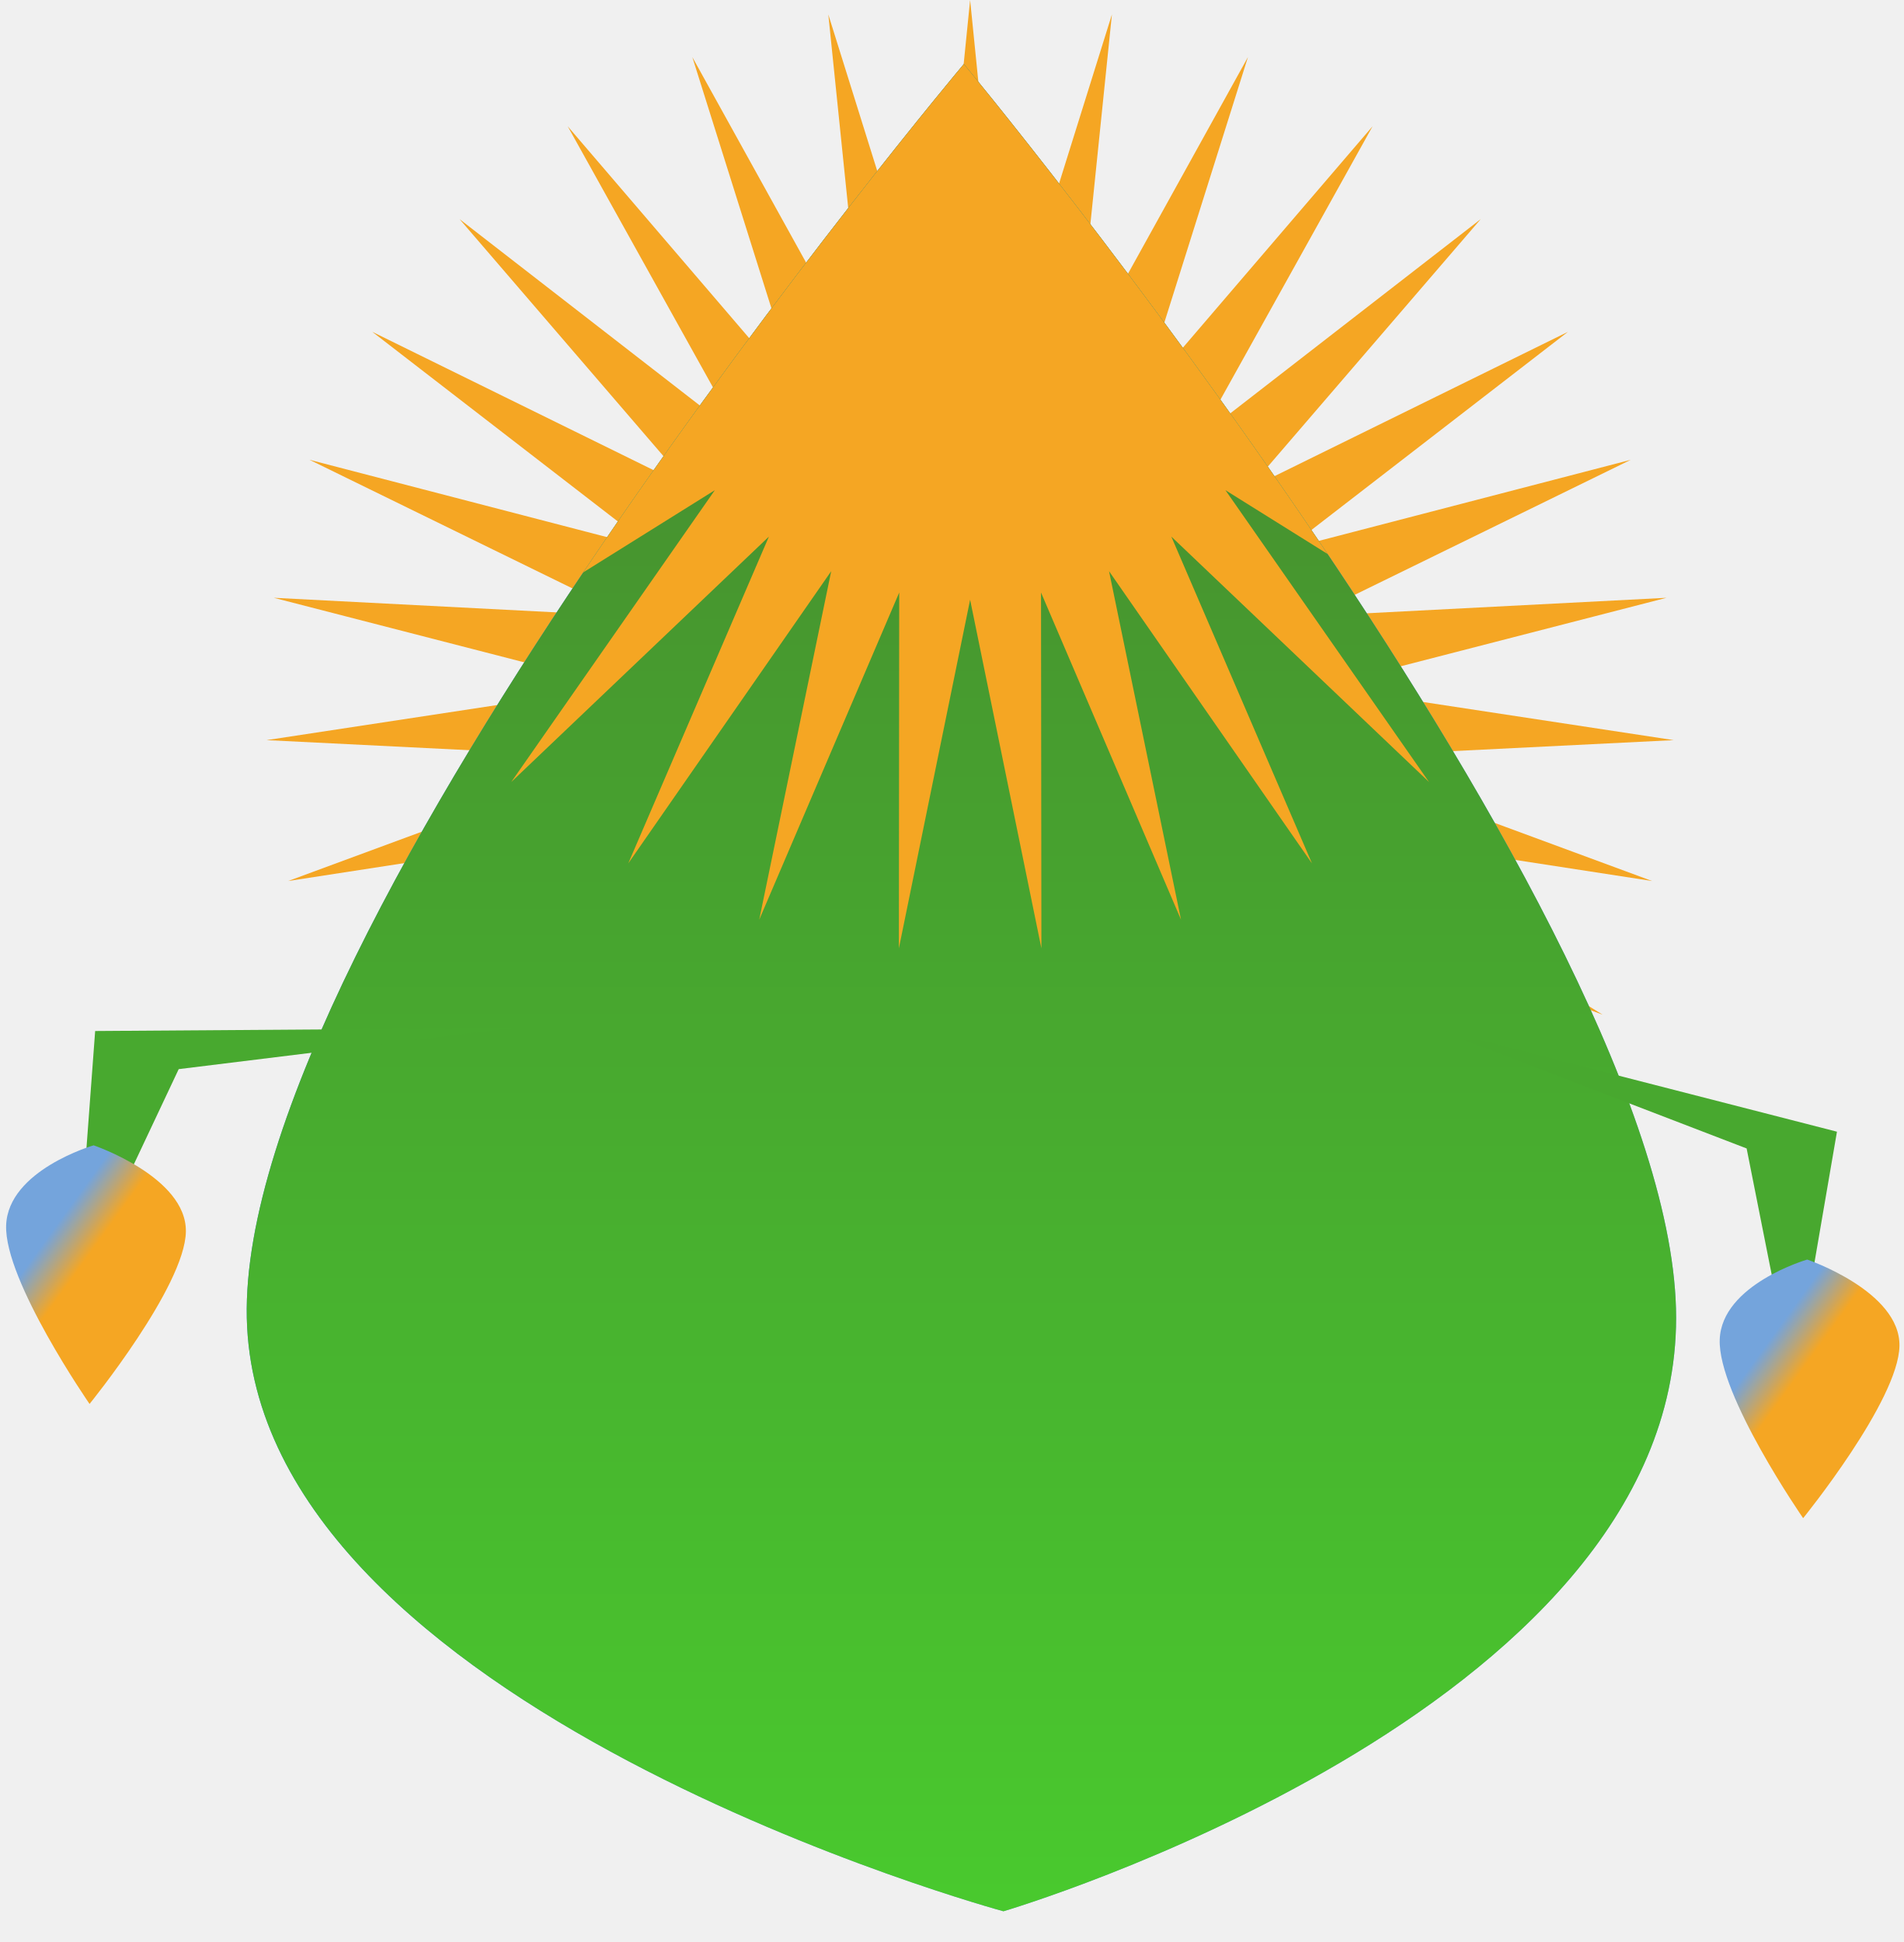
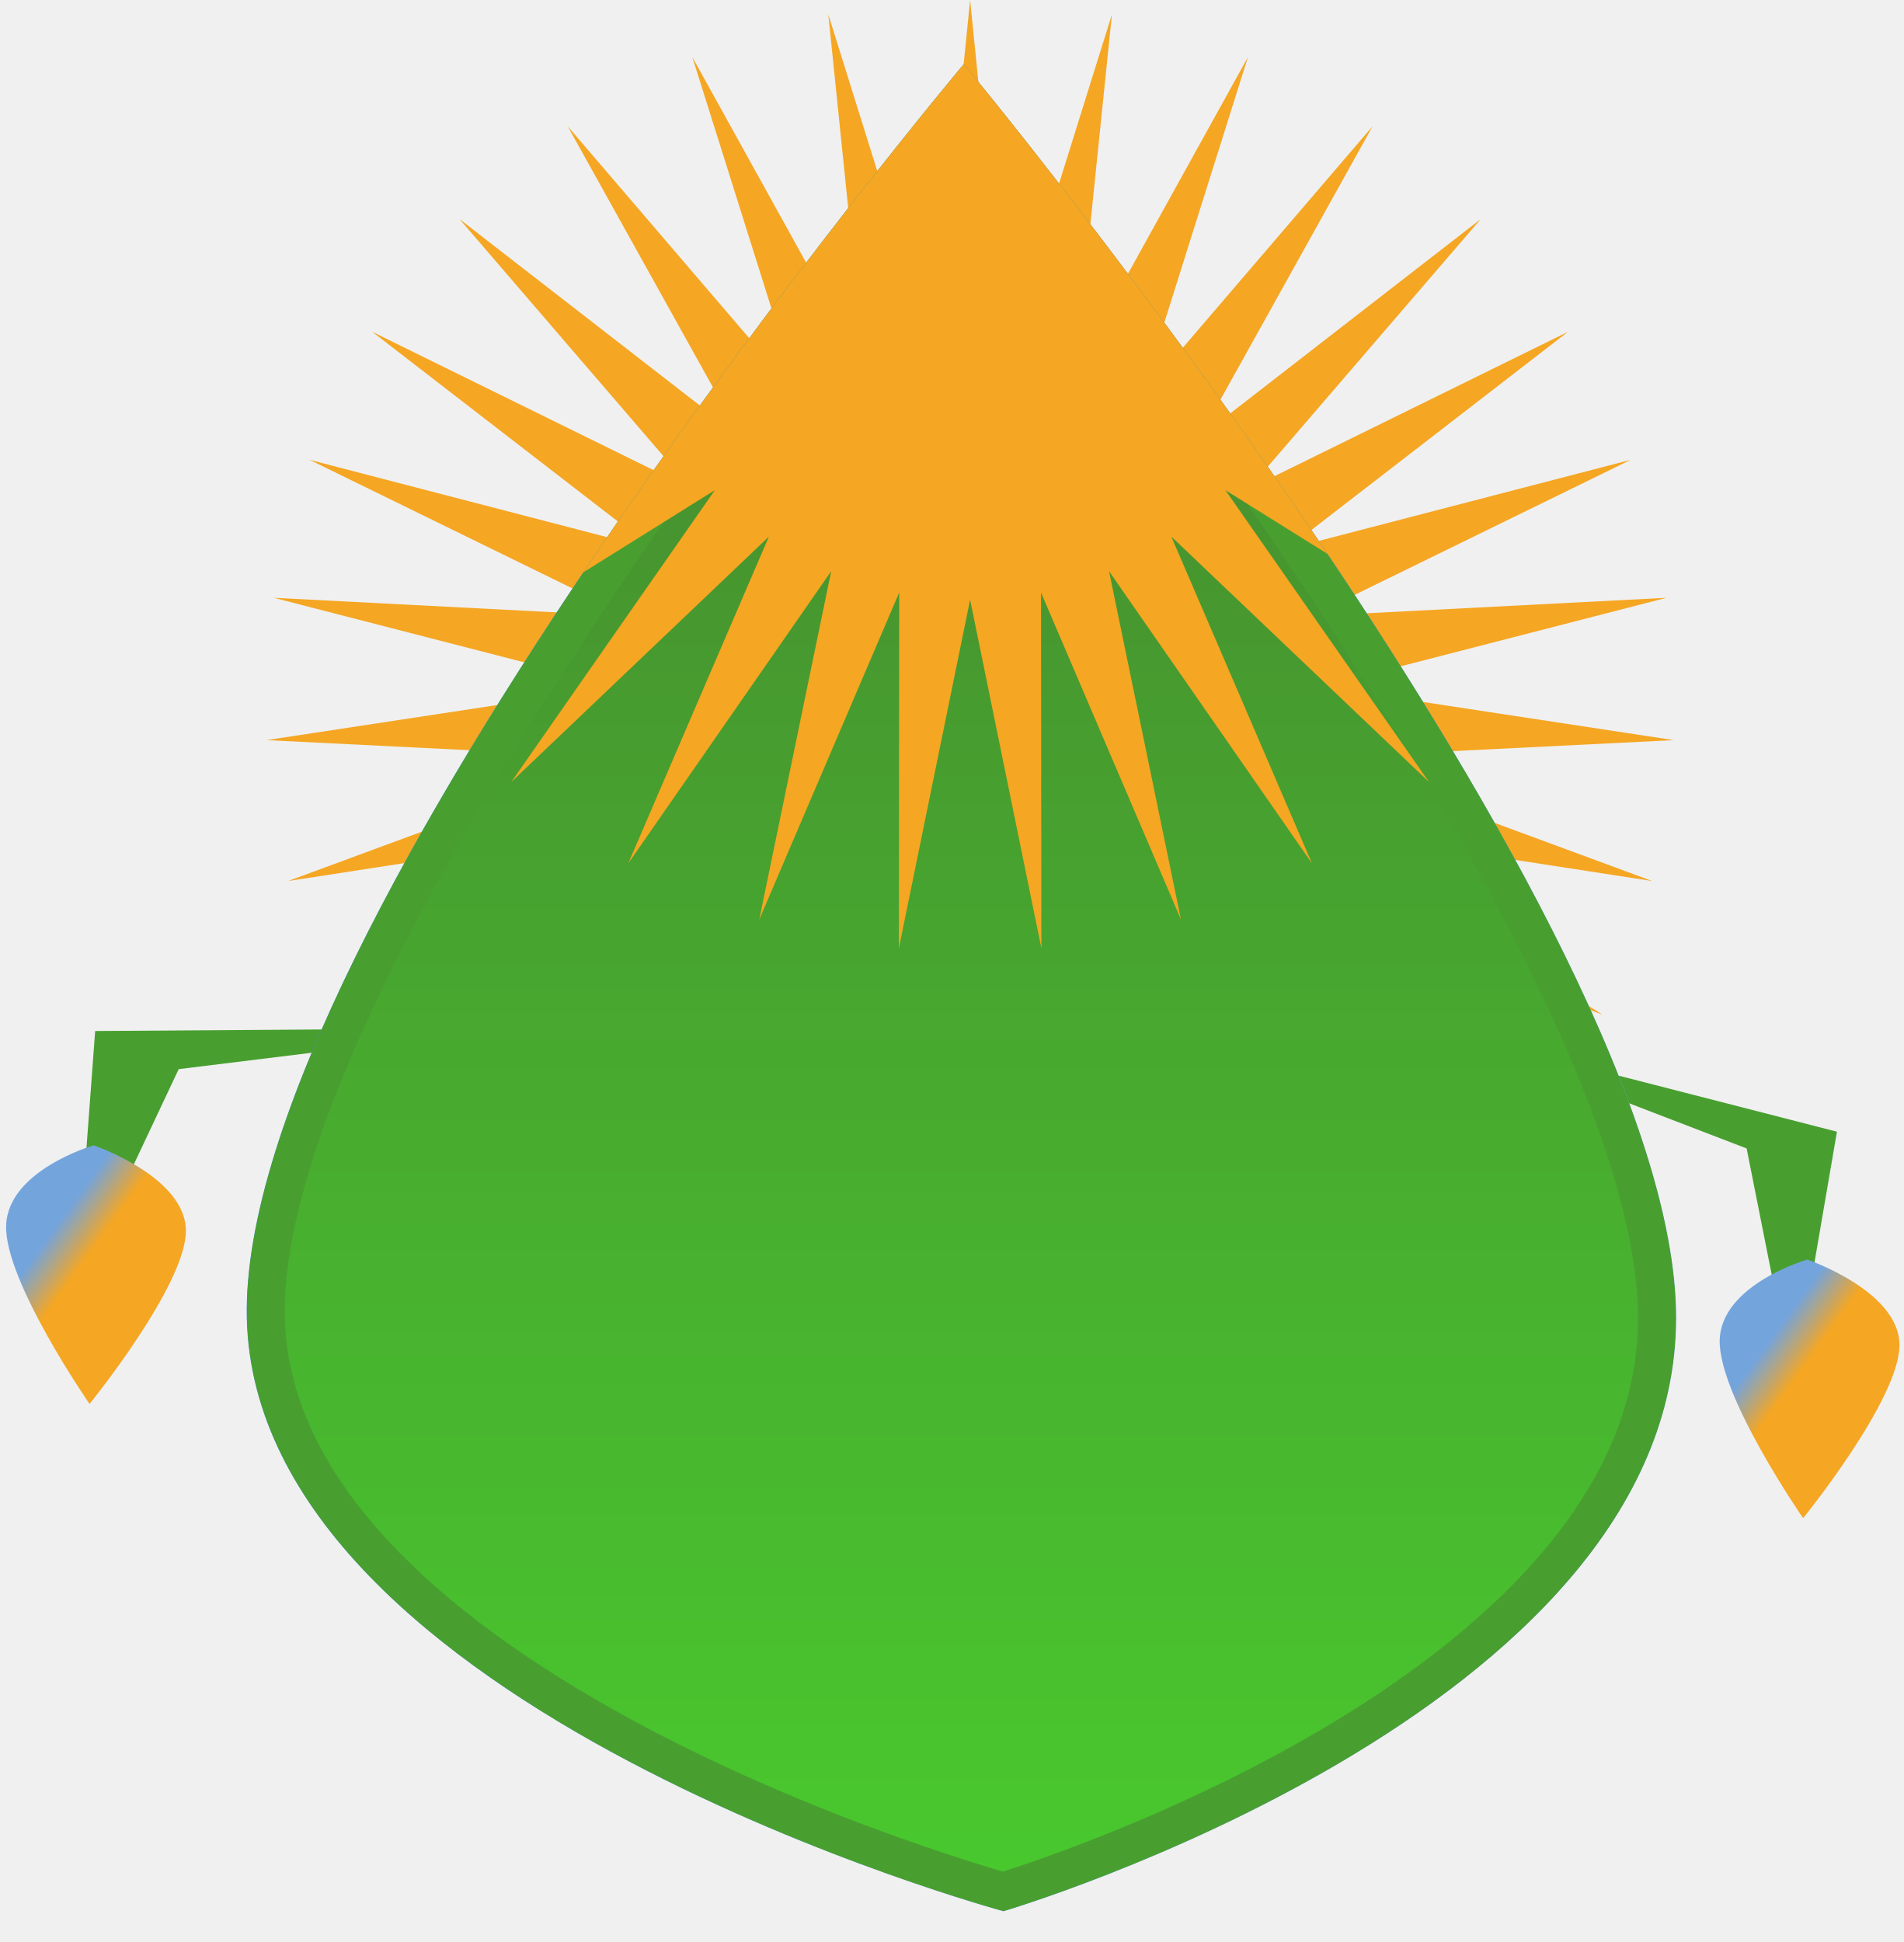
<svg xmlns="http://www.w3.org/2000/svg" xmlns:xlink="http://www.w3.org/1999/xlink" width="50px" height="51px" viewBox="0 0 50 51" version="1.1">
  <defs>
    <linearGradient x1="55.526%" y1="60.549%" x2="70.844%" y2="89.805%" id="linearGradient-1">
      <stop stop-color="#4990E2" offset="0%" />
      <stop stop-color="#74A4DC" offset="100%" />
    </linearGradient>
    <linearGradient x1="55.526%" y1="56.572%" x2="70.844%" y2="74.796%" id="linearGradient-2">
      <stop stop-color="#4990E2" offset="0%" />
      <stop stop-color="#74A4DC" offset="100%" />
    </linearGradient>
    <linearGradient x1="50%" y1="0%" x2="50%" y2="100%" id="linearGradient-3">
      <stop stop-color="#468430" offset="0%" />
      <stop stop-color="#49C92E" offset="100%" />
    </linearGradient>
    <path d="M19.311,0.682 C19.311,0.682 0.261,23.346 0.481,33.608 C0.701,43.871 20.351,49.193 20.351,49.193 C20.351,49.193 38.016,43.992 38.016,33.608 C38.016,23.224 19.311,0.682 19.311,0.682 Z" id="path-4" />
-     <linearGradient x1="55.526%" y1="60.549%" x2="70.844%" y2="89.805%" id="linearGradient-6">
+     <mask id="mask-5" maskContentUnits="userSpaceOnUse" maskUnits="objectBoundingBox" x="0" y="0" width="37.537" height="48.511" fill="white">
+       <use xlink:href="#path-4" />
+     </mask>
+     <mask id="mask-7" maskContentUnits="userSpaceOnUse" maskUnits="objectBoundingBox" x="0" y="0" width="37.537" height="48.511" fill="white">
+       <use xlink:href="#path-4" />
+     </mask>
+     <linearGradient x1="55.526%" y1="60.549%" x2="70.844%" y2="89.805%" id="linearGradient-8">
      <stop stop-color="#F5A623" offset="0%" />
      <stop stop-color="#74A4DC" offset="100%" />
    </linearGradient>
-     <linearGradient x1="55.526%" y1="55.309%" x2="70.844%" y2="70.032%" id="linearGradient-7">
+     <linearGradient x1="55.526%" y1="55.309%" x2="70.844%" y2="70.032%" id="linearGradient-9">
      <stop stop-color="#F5A623" offset="0%" />
      <stop stop-color="#74A4DC" offset="100%" />
    </linearGradient>
  </defs>
  <g id="Page-1" stroke="none" stroke-width="1" fill="none" fill-rule="evenodd">
    <g id="gitte" transform="translate(-1, 0)">
      <g id="body">
-         <polygon id="Star-Copy" fill="#F5A623" points="26.476 27.75 24.605 36.905 24.614 27.561 20.938 36.152 22.828 27 17.498 34.675 21.192 26.092 14.426 32.537 19.772 24.873 11.847 29.824 18.626 23.393 9.867 26.647 17.802 21.713 8.567 23.137 17.333 19.901 8 19.437 17.238 18.031 8.19 15.699 17.522 16.181 9.128 12.075 18.172 14.426 10.776 8.714 19.162 12.838 13.068 5.754 20.451 11.481 15.908 3.316 21.987 10.412 19.181 1.499 23.707 9.674 22.752 0.379 25.54 9.297 26.476 0 27.412 9.297 30.2 0.379 29.245 9.674 33.772 1.499 30.965 10.412 37.045 3.316 32.501 11.481 39.885 5.754 33.791 12.838 42.176 8.714 34.781 14.426 43.825 12.075 35.431 16.181 44.763 15.699 35.714 18.031 44.953 19.437 35.62 19.901 44.386 23.137 35.15 21.713 43.086 26.647 34.326 23.393 41.106 29.824 33.181 24.873 38.527 32.537 31.76 26.092 35.454 34.675 30.124 27 32.014 36.152 28.338 27.561 28.348 36.905" />
-         <g id="Path-2" transform="translate(7, 1)" fill="url(#linearGradient-2)">
-           <path d="M19.311,0.682 C19.311,0.682 0.261,23.346 0.481,33.608 C0.701,43.871 20.351,49.193 20.351,49.193 C20.351,49.193 38.016,43.992 38.016,33.608 C38.016,23.224 19.311,0.682 19.311,0.682 Z" id="path-2" />
-         </g>
-         <g id="Star-Clipped" transform="translate(7, 1)">
-           <mask id="mask-5" fill="white">
-             <use xlink:href="#path-4" />
-           </mask>
-           <use id="path-2" fill="url(#linearGradient-3)" xlink:href="#path-4" />
-           <polygon id="Star" fill="#F5A623" mask="url(#mask-5)" points="19.476 14.75 17.605 23.905 17.614 14.561 13.938 23.152 15.828 14 10.498 21.675 14.192 13.092 7.426 19.537 12.772 11.873 4.847 16.824 11.626 10.393 2.867 13.647 10.802 8.713 1.567 10.137 10.333 6.901 1 6.437 10.238 5.031 1.19 2.699 10.522 3.181 2.128 -0.925 11.172 1.426 3.776 -4.286 12.162 -0.162 6.068 -7.246 13.451 -1.519 8.908 -9.684 14.987 -2.588 12.181 -11.501 16.707 -3.326 15.752 -12.621 18.54 -3.703 19.476 -13 20.412 -3.703 23.2 -12.621 22.245 -3.326 26.772 -11.501 23.965 -2.588 30.045 -9.684 25.501 -1.519 32.885 -7.246 26.791 -0.162 35.176 -4.286 27.781 1.426 36.825 -0.925 28.431 3.181 37.763 2.699 28.714 5.031 37.953 6.437 28.62 6.901 37.386 10.137 28.15 8.713 36.086 13.647 27.326 10.393 34.106 16.824 26.181 11.873 31.527 19.537 24.76 13.092 28.454 21.675 23.124 14 25.014 23.152 21.338 14.561 21.348 23.905" />
-         </g>
-         <polygon id="Path-3" fill="#48A92F" transform="translate(8.719481, 30.39556) scale(-1, 1) rotate(-90) translate(-8.719481, -30.39556) " points="12.115 24.676 11.038 33.422 5.324 36.115 12.039 35.616" />
-         <g id="Path-2-Copy" transform="translate(3.458142, 33.4511) rotate(182) translate(-3.458142, -33.4511) translate(0.958142, 29.95109)" fill="url(#linearGradient-7)">
-           <path d="M2.487,0.08 C2.487,0.08 0.09,3.253 0.117,4.69 C0.145,6.126 2.617,6.871 2.617,6.871 C2.617,6.871 4.84,6.143 4.84,4.69 C4.84,3.236 2.487,0.08 2.487,0.08 Z" id="path-5" />
-         </g>
-         <polygon id="Path-3-Copy" fill="#48A82F" transform="translate(43.37105, 31.67837) rotate(-76) translate(-43.37105, -31.67837) " points="46.767 25.959 45.69 34.704 39.975 37.398 46.691 36.899" />
-         <g id="Path-2-Copy-2" transform="translate(48.45814, 36.4511) rotate(182) translate(-48.45814, -36.4511) translate(45.95814, 32.9511)" fill="url(#linearGradient-7)">
-           <path d="M2.487,0.08 C2.487,0.08 0.09,3.253 0.117,4.69 C0.145,6.126 2.617,6.871 2.617,6.871 C2.617,6.871 4.84,6.143 4.84,4.69 C4.84,3.236 2.487,0.08 2.487,0.08 Z" id="path-7" />
+         <g>
+           <polygon id="Star-Copy" fill="#F5A623" points="26.476 27.75 24.605 36.905 24.614 27.561 20.938 36.152 22.828 27 17.498 34.675 21.192 26.092 14.426 32.537 19.772 24.873 11.847 29.824 18.626 23.393 9.867 26.647 17.802 21.713 8.567 23.137 17.333 19.901 8 19.437 17.238 18.031 8.19 15.699 17.522 16.181 9.128 12.075 18.172 14.426 10.776 8.714 19.162 12.838 13.068 5.754 20.451 11.481 15.908 3.316 21.987 10.412 19.181 1.499 23.707 9.674 22.752 0.379 25.54 9.297 26.476 0 27.412 9.297 30.2 0.379 29.245 9.674 33.772 1.499 30.965 10.412 37.045 3.316 32.501 11.481 39.885 5.754 33.791 12.838 42.176 8.714 34.781 14.426 43.825 12.075 35.431 16.181 44.763 15.699 35.714 18.031 44.953 19.437 35.62 19.901 44.386 23.137 35.15 21.713 43.086 26.647 34.326 23.393 41.106 29.824 33.181 24.873 38.527 32.537 31.76 26.092 35.454 34.675 30.124 27 32.014 36.152 28.338 27.561 28.348 36.905" />
+           <polygon id="Path-3-Copy" fill="#489F30" transform="translate(43.37105, 31.67837) rotate(-76) translate(-43.37105, -31.67837) " points="46.767 25.959 45.69 34.704 39.975 37.398 46.691 36.899" />
+           <polygon id="Path-3" fill="#489F30" transform="translate(8.719481, 30.39556) scale(-1, 1) rotate(-90) translate(-8.719481, -30.39556) " points="12.115 24.676 11.038 33.422 5.324 36.115 12.039 35.616" />
+           <g id="Path-2" transform="translate(7, 1)" fill="url(#linearGradient-2)">
+             <path d="M19.311,0.682 C19.311,0.682 0.261,23.346 0.481,33.608 C0.701,43.871 20.351,49.193 20.351,49.193 C20.351,49.193 38.016,43.992 38.016,33.608 C38.016,23.224 19.311,0.682 19.311,0.682 Z" id="path-2" />
+           </g>
+           <g id="Star-Clipped" transform="translate(7, 1)">
+             <mask id="mask-6" fill="white">
+               <use xlink:href="#path-4" />
+             </mask>
+             <g id="path-2" stroke="#489F30" mask="url(#mask-5)" stroke-width="2" fill="url(#linearGradient-3)">
+               <use mask="url(#mask-7)" xlink:href="#path-4" />
+             </g>
+             <polygon id="Star" fill="#F5A623" mask="url(#mask-6)" points="19.476 14.75 17.605 23.905 17.614 14.561 13.938 23.152 15.828 14 10.498 21.675 14.192 13.092 7.426 19.537 12.772 11.873 4.847 16.824 11.626 10.393 2.867 13.647 10.802 8.713 1.567 10.137 10.333 6.901 1 6.437 10.238 5.031 1.19 2.699 10.522 3.181 2.128 -0.925 11.172 1.426 3.776 -4.286 12.162 -0.162 6.068 -7.246 13.451 -1.519 8.908 -9.684 14.987 -2.588 12.181 -11.501 16.707 -3.326 15.752 -12.621 18.54 -3.703 19.476 -13 20.412 -3.703 23.2 -12.621 22.245 -3.326 26.772 -11.501 23.965 -2.588 30.045 -9.684 25.501 -1.519 32.885 -7.246 26.791 -0.162 35.176 -4.286 27.781 1.426 36.825 -0.925 28.431 3.181 37.763 2.699 28.714 5.031 37.953 6.437 28.62 6.901 37.386 10.137 28.15 8.713 36.086 13.647 27.326 10.393 34.106 16.824 26.181 11.873 31.527 19.537 24.76 13.092 28.454 21.675 23.124 14 25.014 23.152 21.338 14.561 21.348 23.905" />
+           </g>
+           <g id="Path-2-Copy" transform="translate(3.458142, 33.4511) rotate(182) translate(-3.458142, -33.4511) translate(0.958142, 29.95109)" fill="url(#linearGradient-9)">
+             <path d="M2.487,0.08 C2.487,0.08 0.09,3.253 0.117,4.69 C0.145,6.126 2.617,6.871 2.617,6.871 C2.617,6.871 4.84,6.143 4.84,4.69 C4.84,3.236 2.487,0.08 2.487,0.08 Z" id="path-5" />
+           </g>
+           <g id="Path-2-Copy-2" transform="translate(48.45814, 36.4511) rotate(182) translate(-48.45814, -36.4511) translate(45.95814, 32.9511)" fill="url(#linearGradient-9)">
+             <path d="M2.487,0.08 C2.487,0.08 0.09,3.253 0.117,4.69 C0.145,6.126 2.617,6.871 2.617,6.871 C2.617,6.871 4.84,6.143 4.84,4.69 C4.84,3.236 2.487,0.08 2.487,0.08 Z" id="path-7" />
+           </g>
        </g>
      </g>
    </g>
  </g>
</svg>
